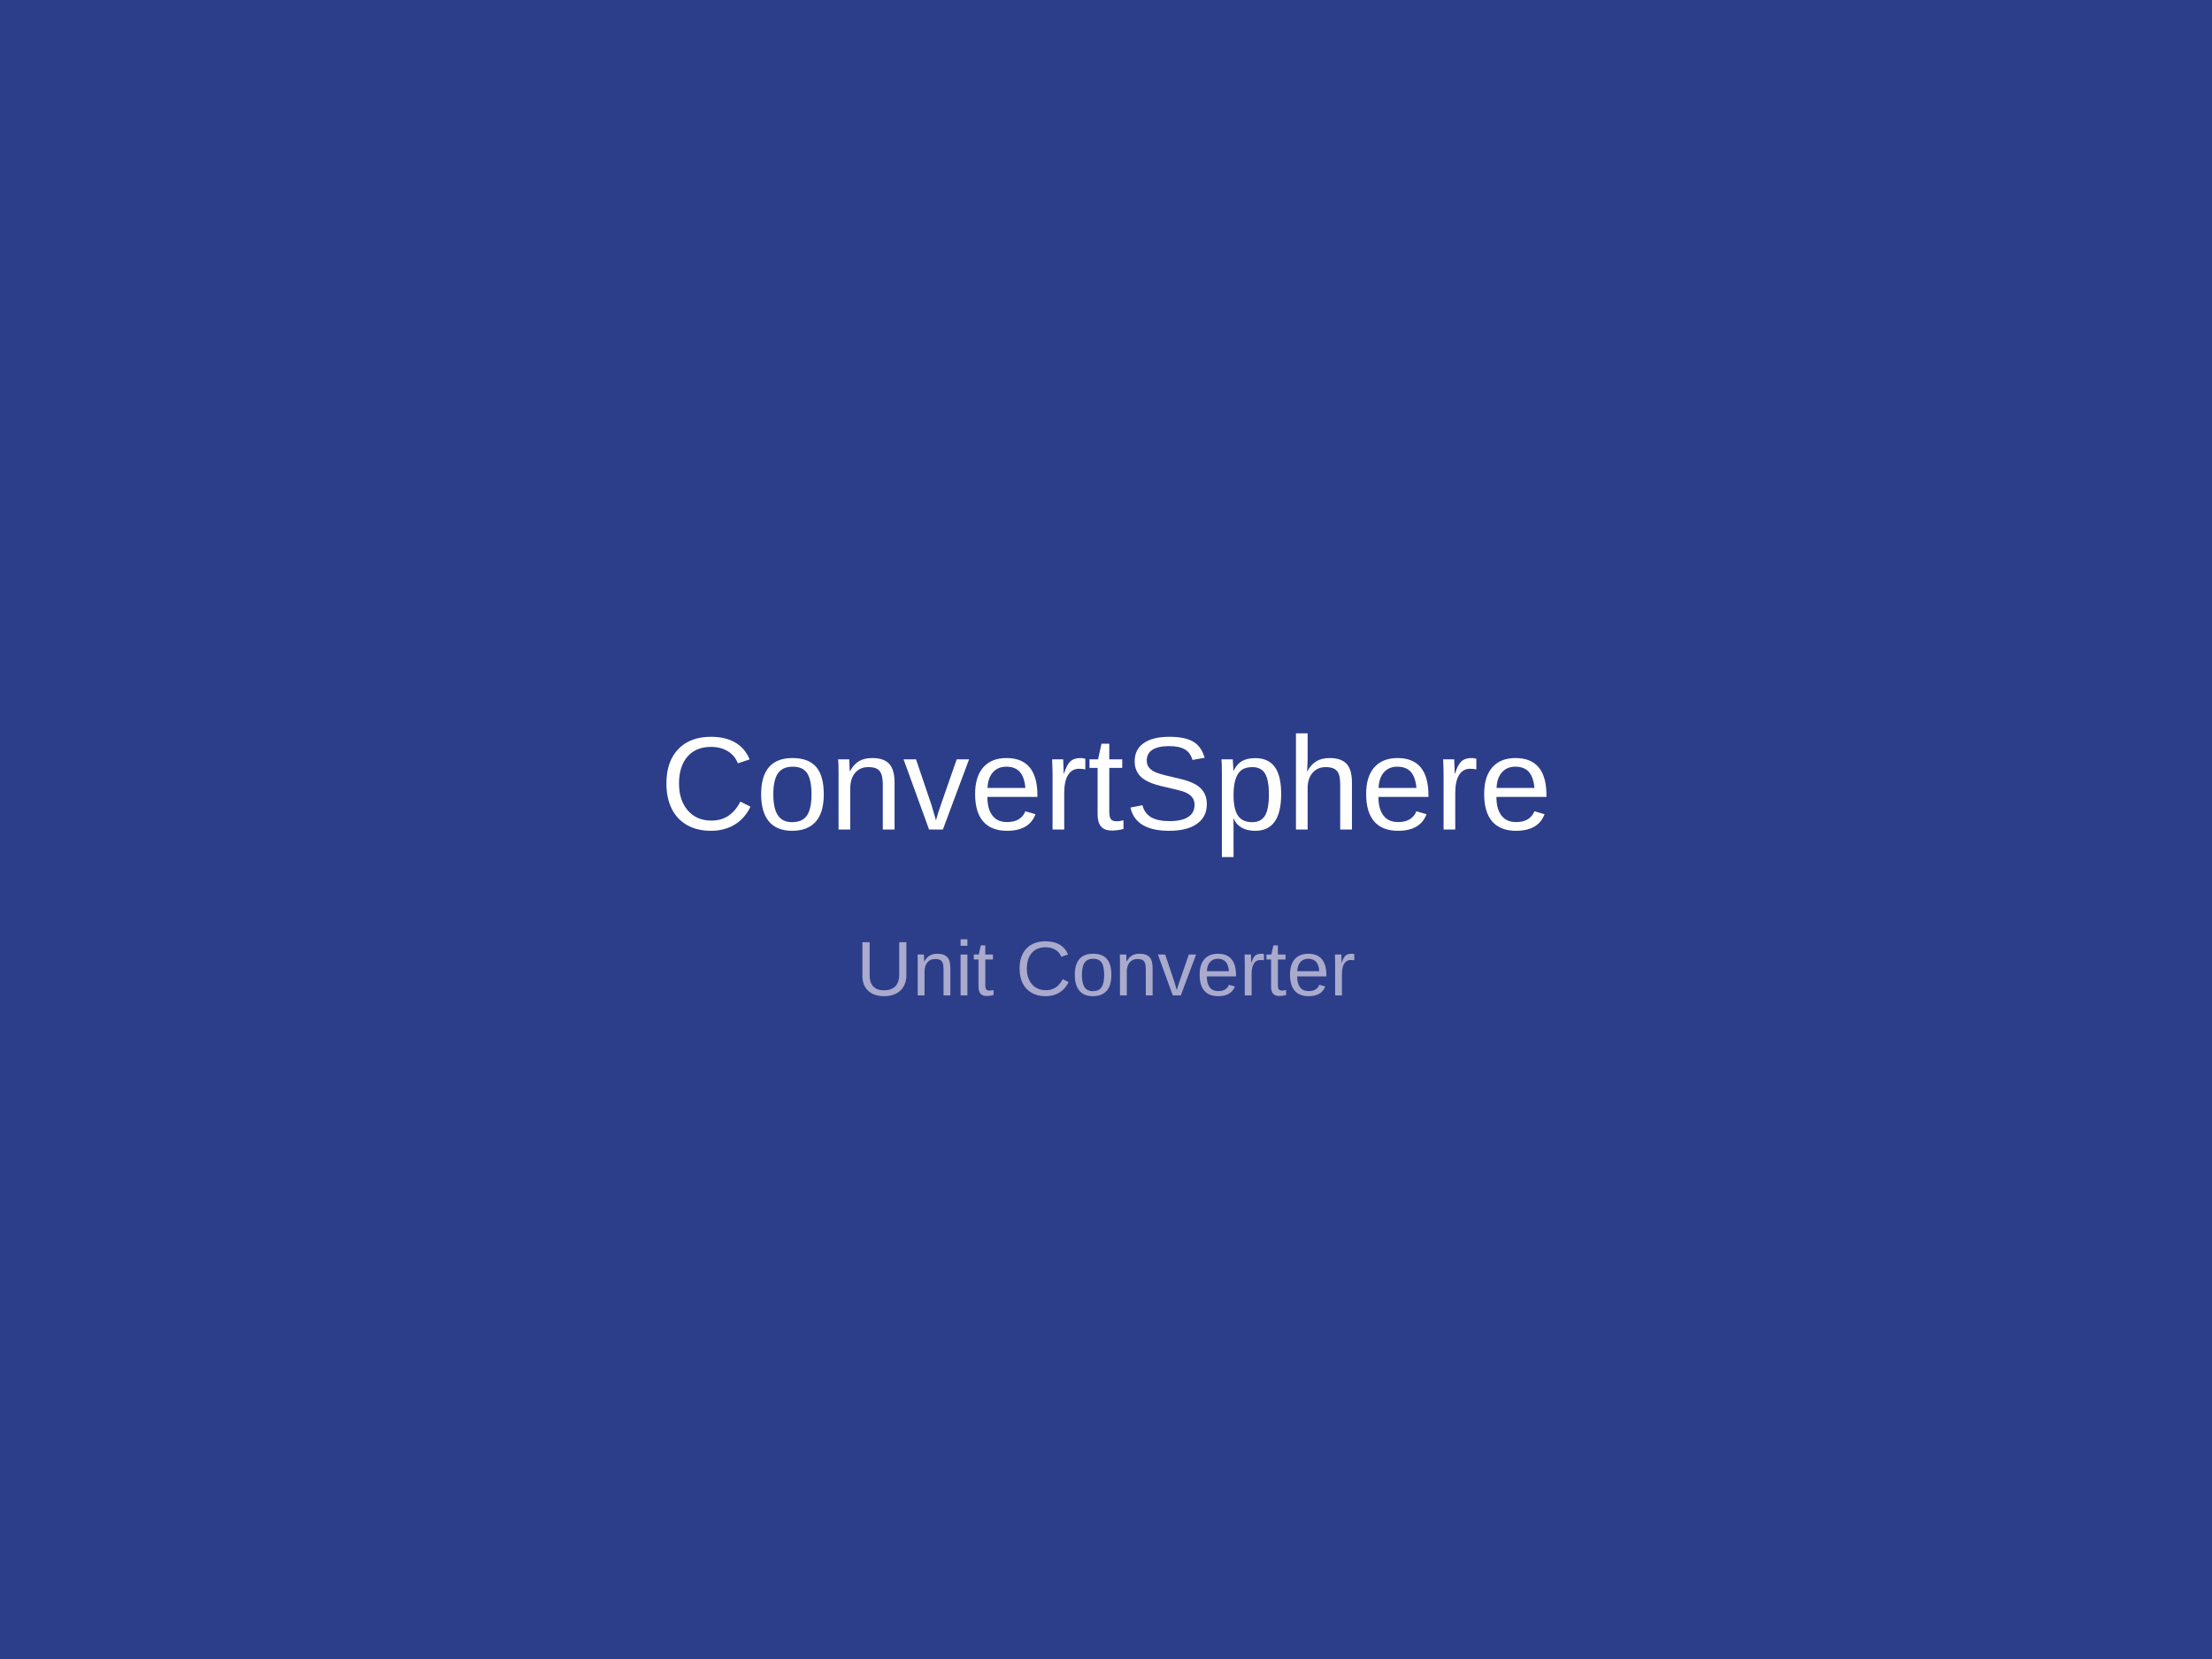
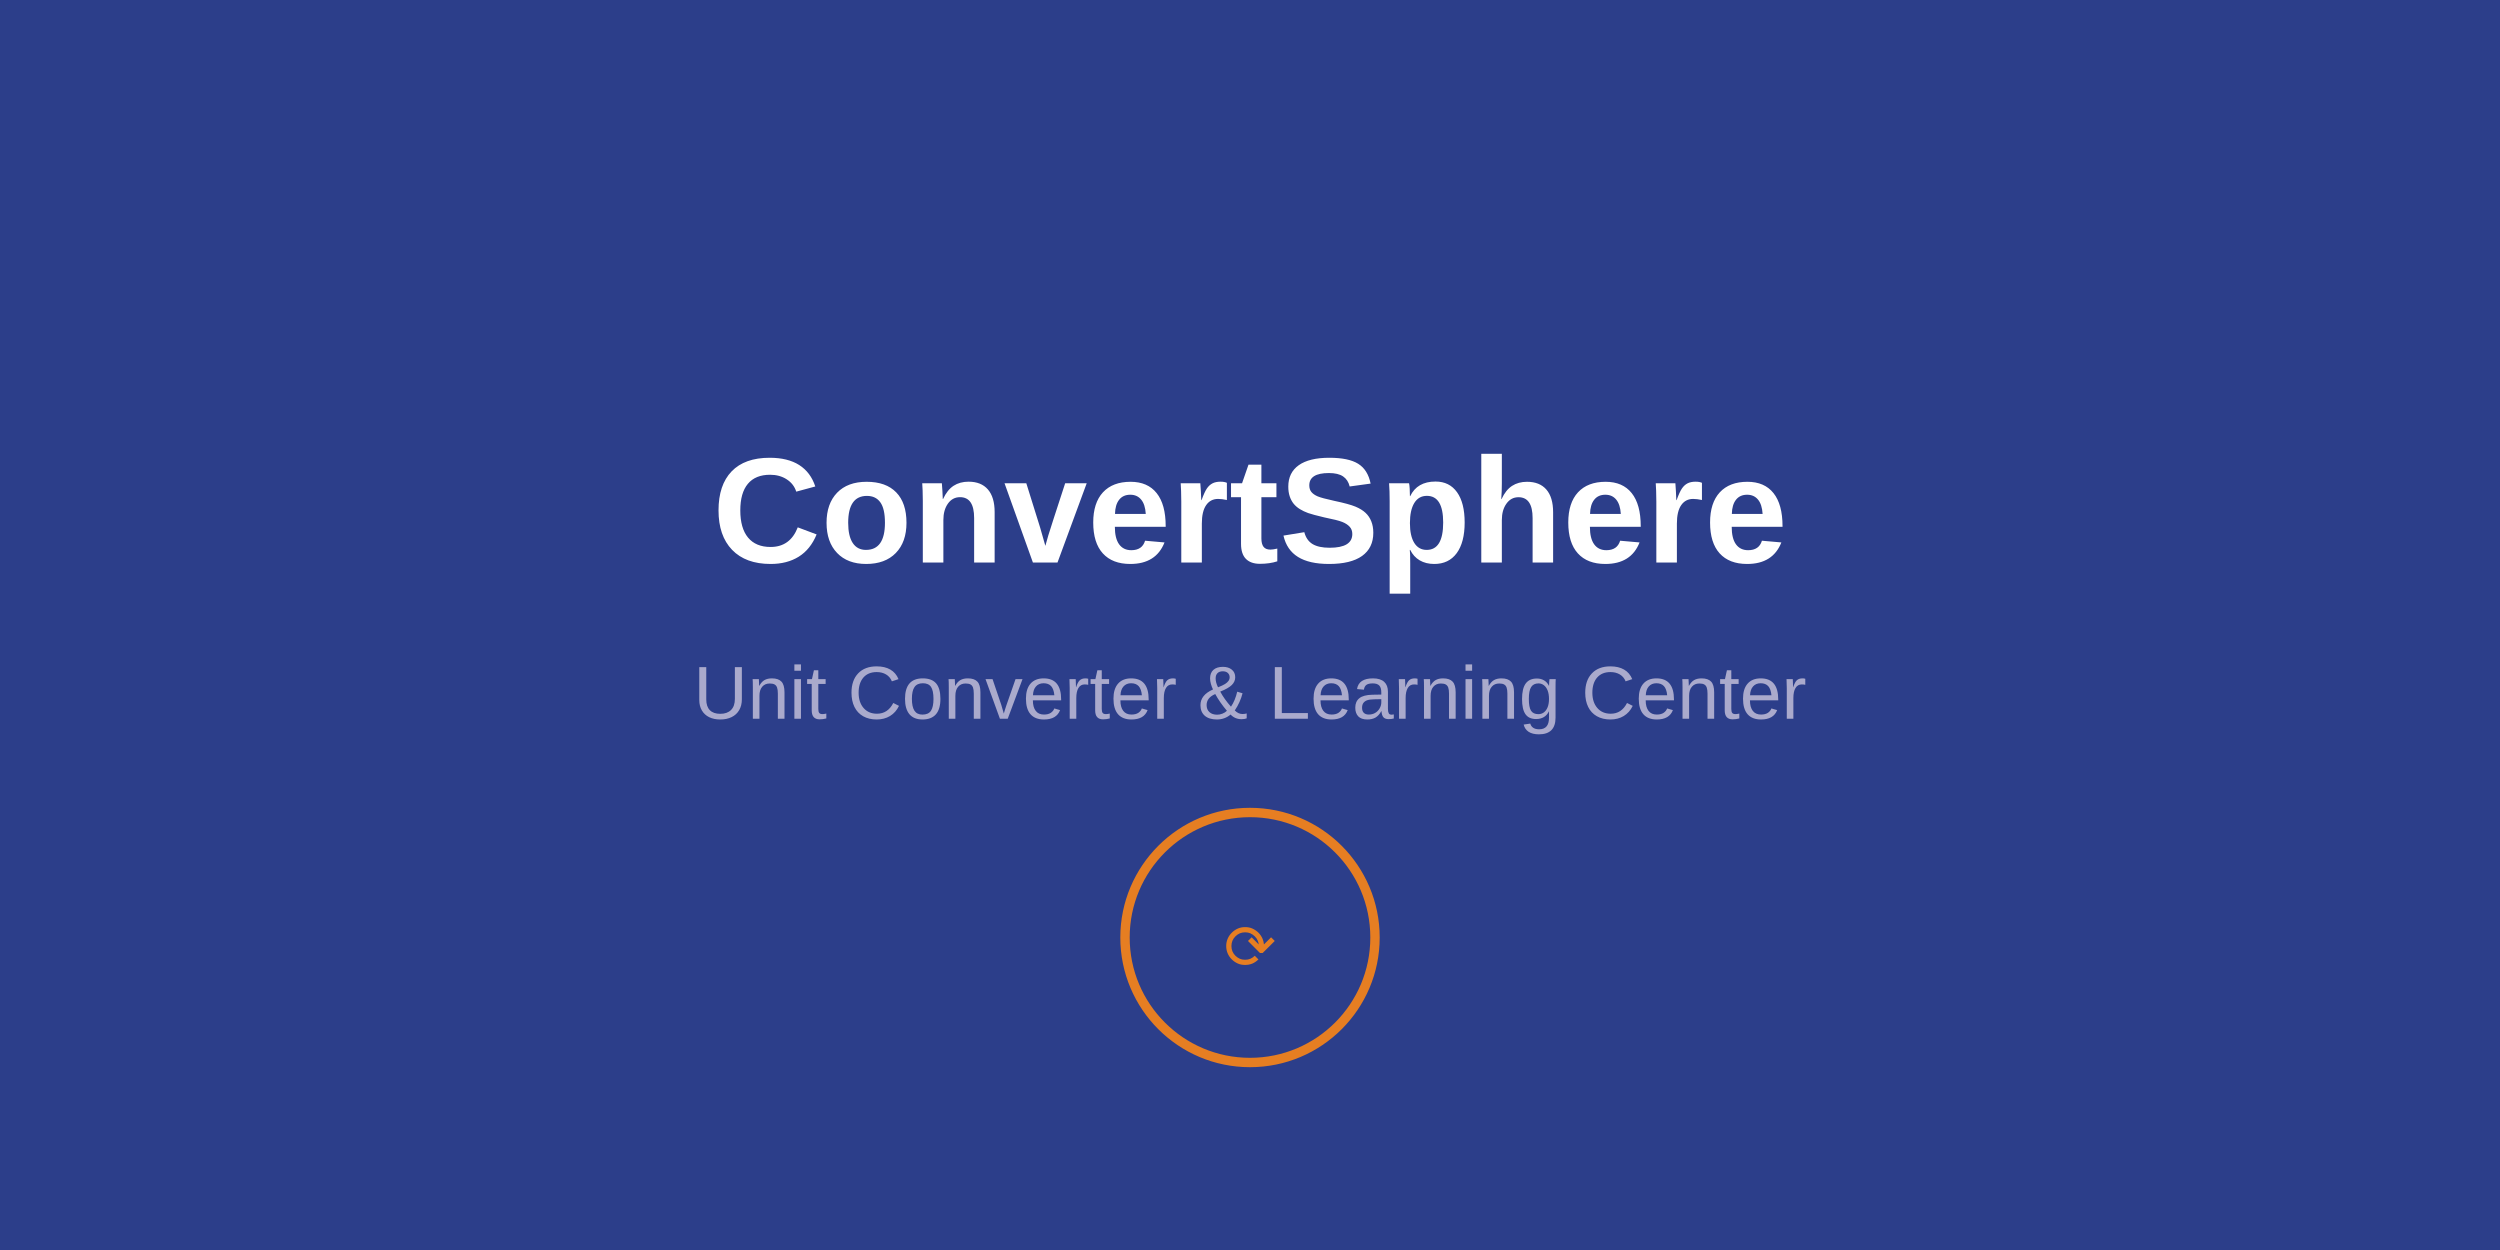
- <svg xmlns="http://www.w3.org/2000/svg" width="400" height="300" viewBox="0 0 400 300">
-   <rect width="400" height="300" fill="#2c3e8a" />
-   <text x="200" y="150" font-family="Arial" font-size="24" fill="white" text-anchor="middle">ConvertSphere</text>
-   <text x="200" y="180" font-family="Arial" font-size="14" fill="#aac" text-anchor="middle">Unit Converter</text>
+ <svg xmlns="http://www.w3.org/2000/svg" width="800" height="400" viewBox="0 0 800 400">
+   <rect width="800" height="400" fill="#2c3e8a" />
+   <text x="400" y="180" font-family="Arial" font-size="48" fill="white" text-anchor="middle" font-weight="bold">ConvertSphere</text>
+   <text x="400" y="230" font-family="Arial" font-size="24" fill="#aac" text-anchor="middle">Unit Converter &amp; Learning Center</text>
+   <circle cx="400" cy="300" r="40" fill="none" stroke="#e67e22" stroke-width="3" />
+   <text x="400" y="310" font-family="Arial" font-size="20" fill="#e67e22" text-anchor="middle">⟳</text>
</svg>
